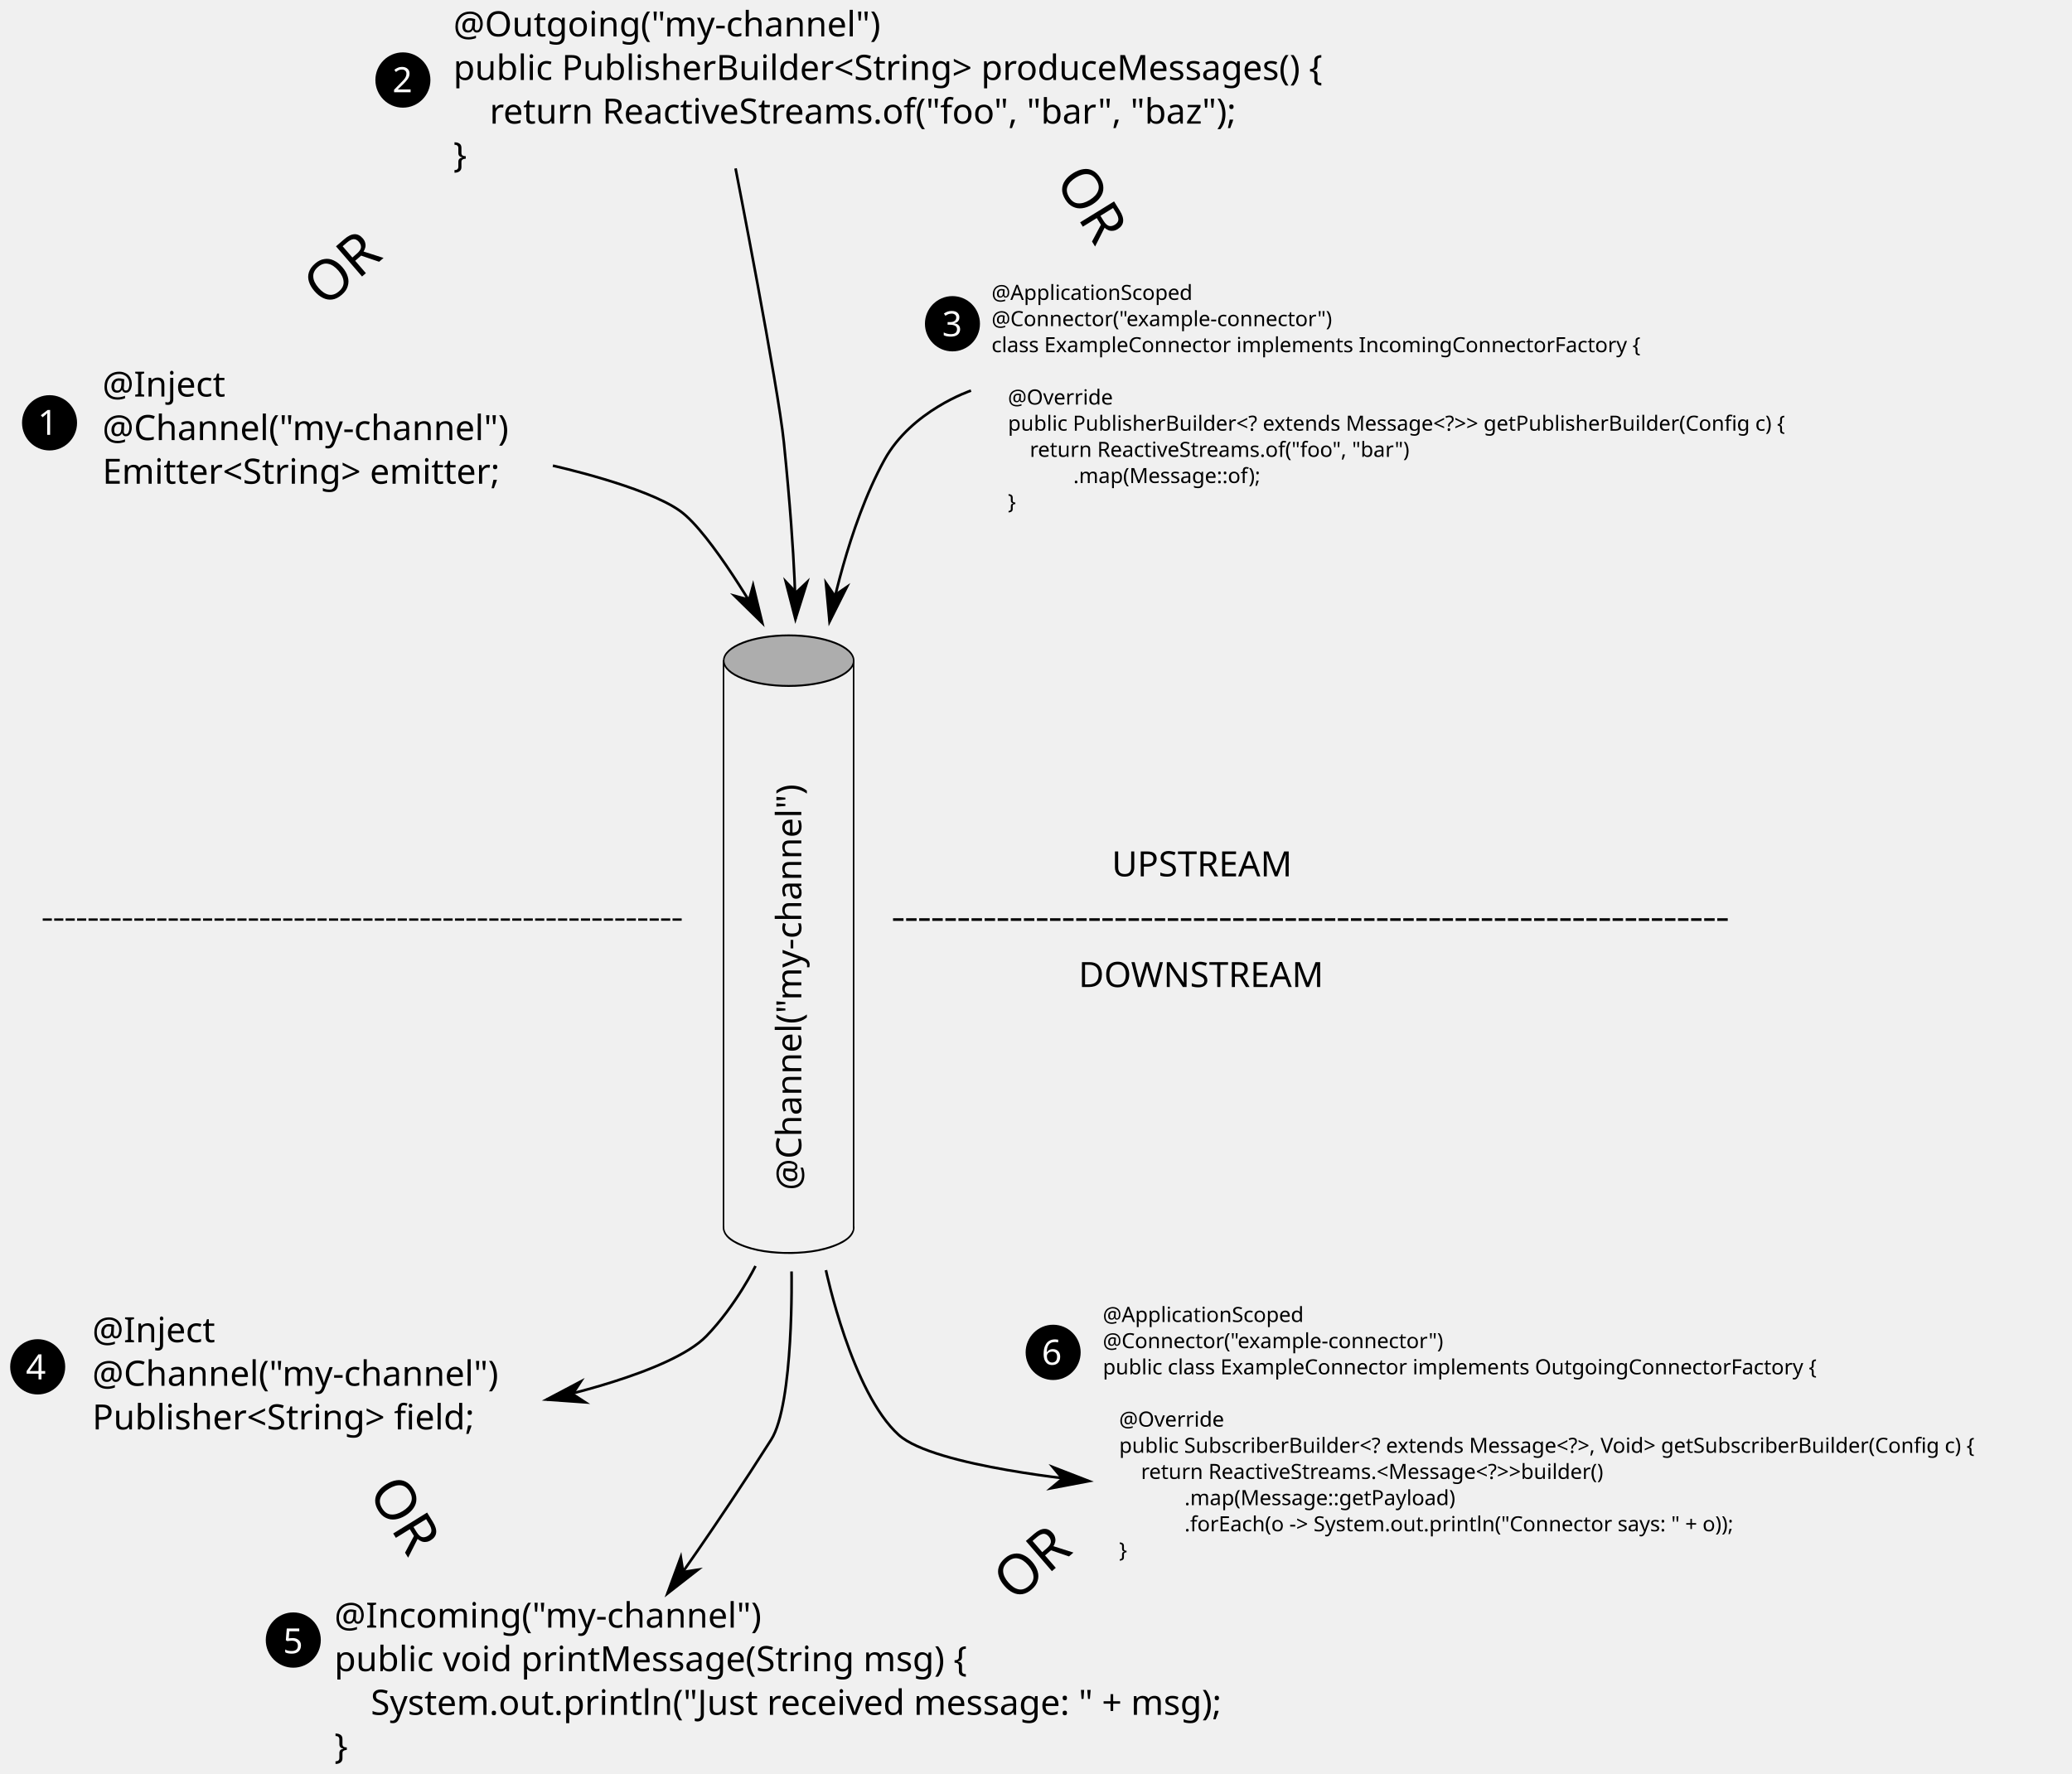
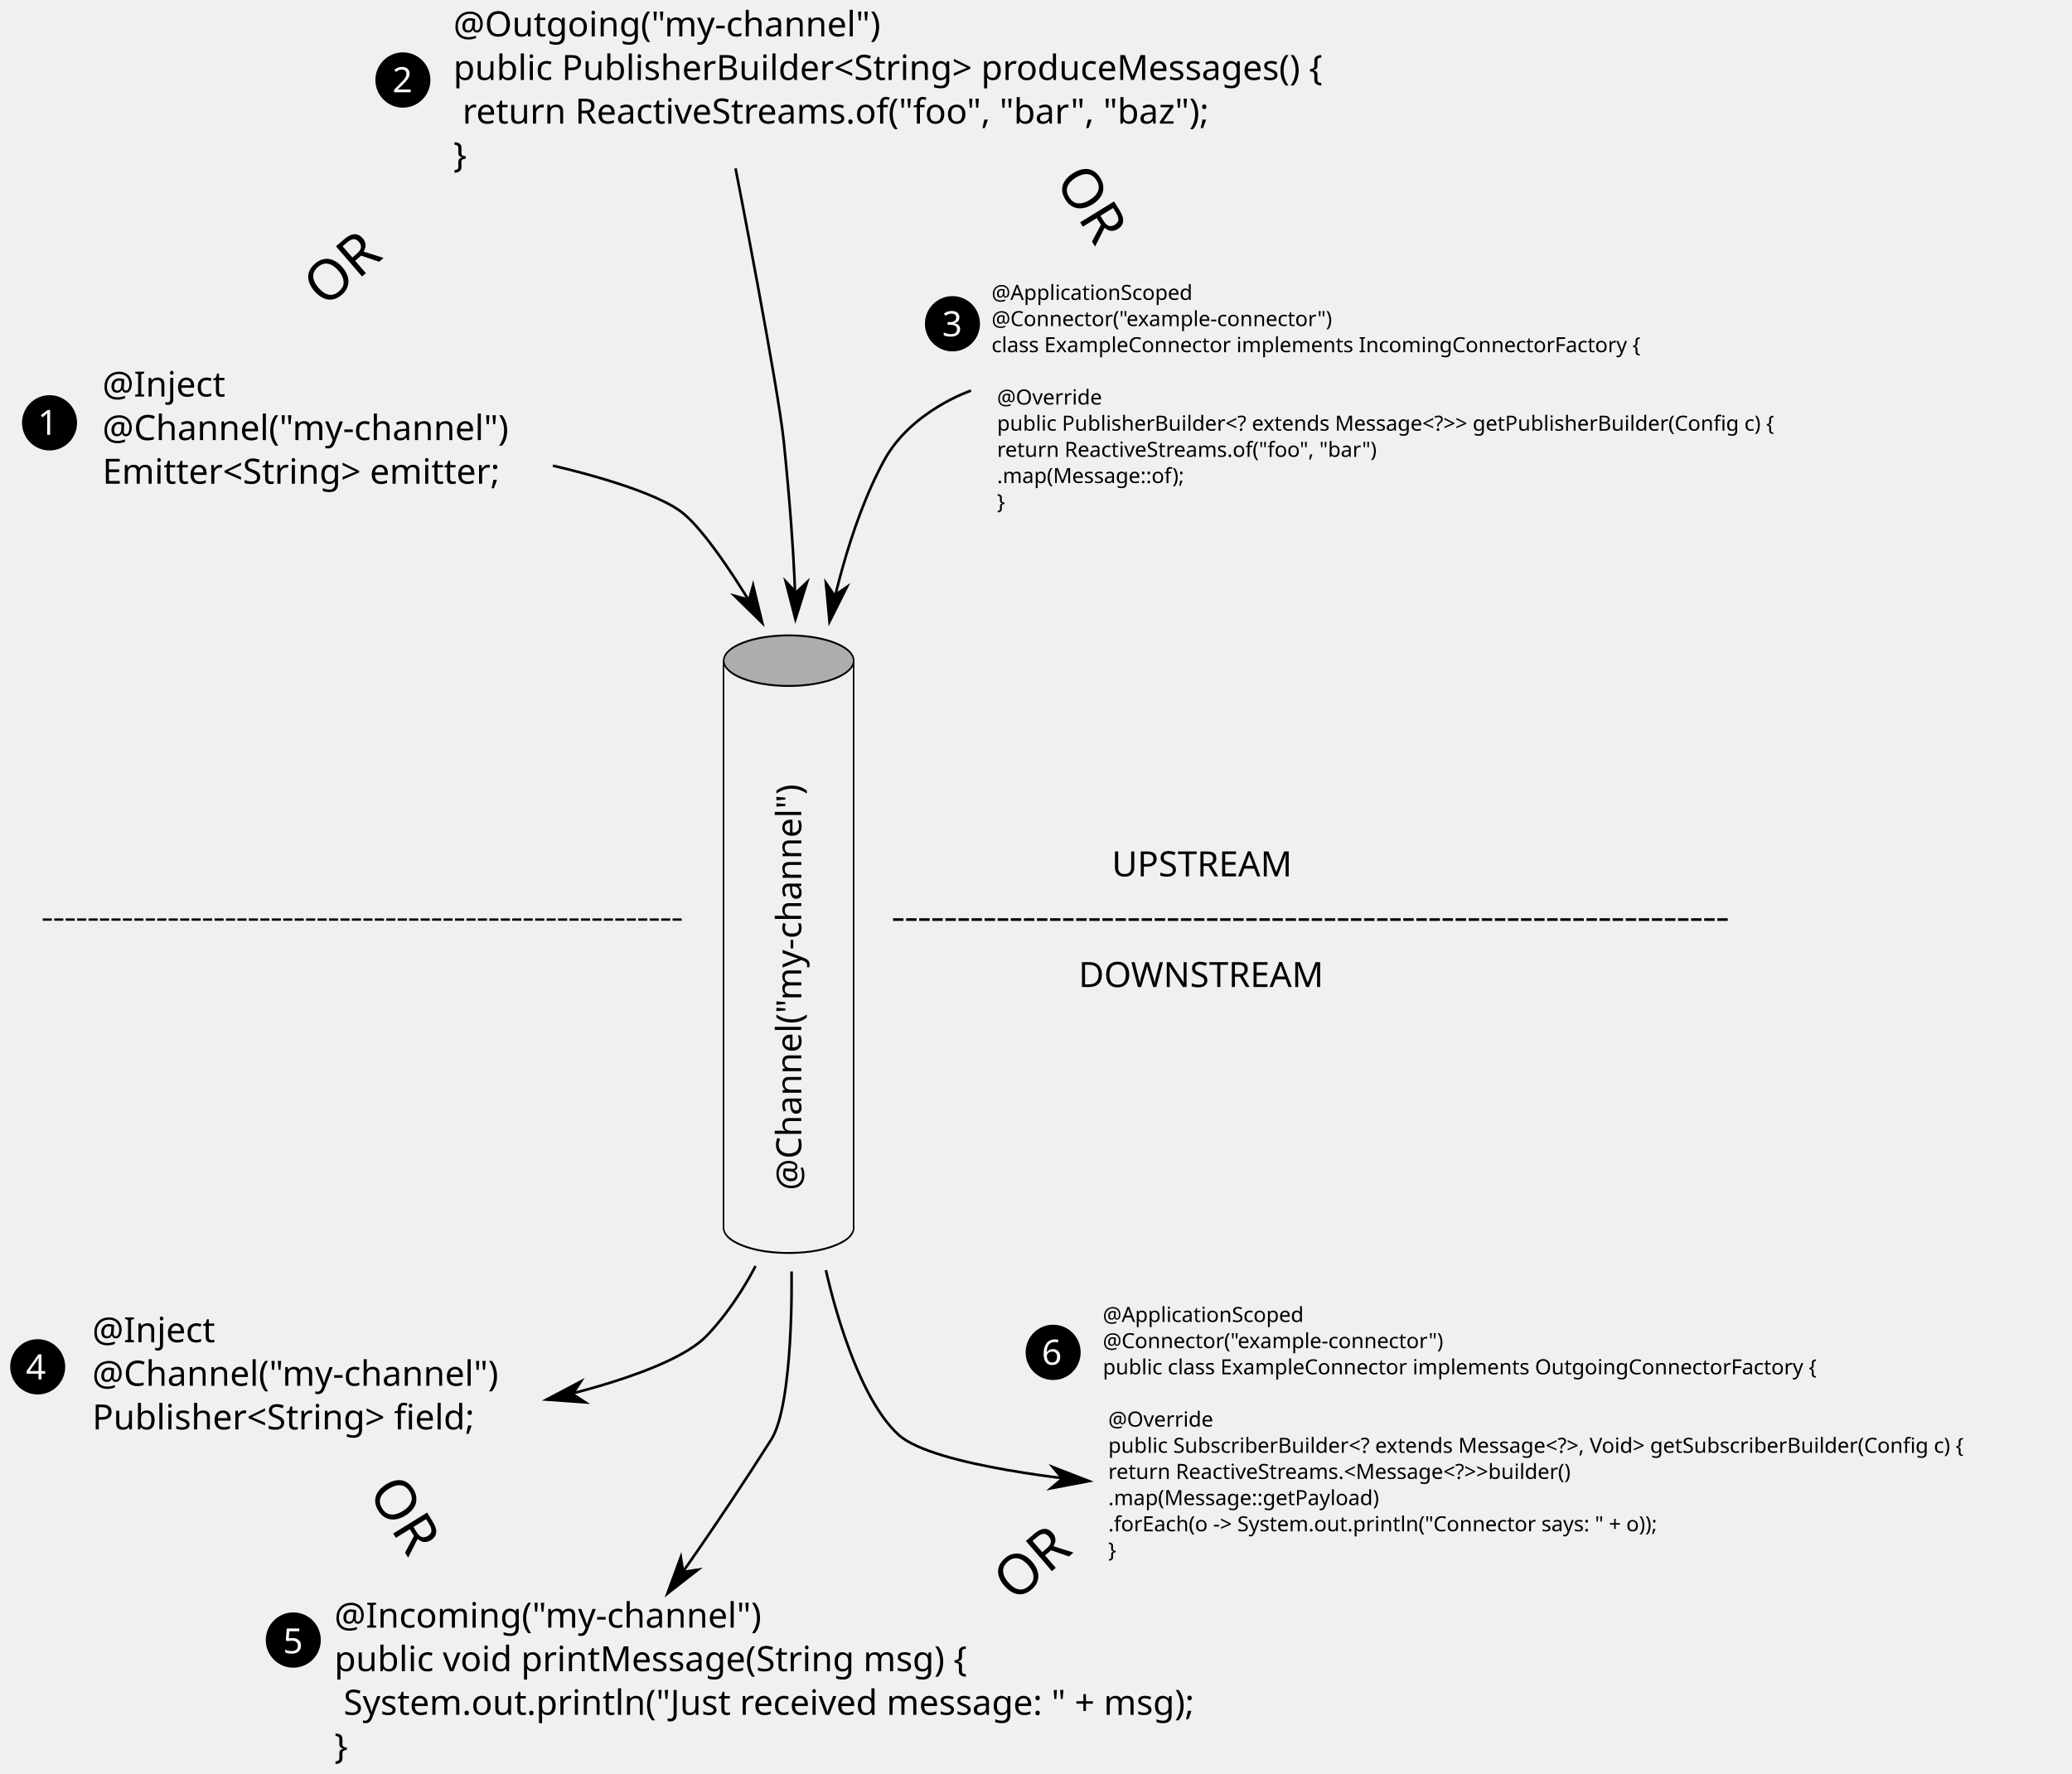
- <svg xmlns="http://www.w3.org/2000/svg" width="209.529mm" height="179.437mm" viewBox="0 0 209.529 179.437" version="1.1" id="svg5">
+ <svg xmlns="http://www.w3.org/2000/svg" id="svg5" width="791.92" height="678.188" version="1.1" viewBox="0 0 209.529 179.437">
  <defs id="defs2">
-     <marker style="overflow:visible" id="Arrow1Lend" refX="0" refY="0" orient="auto">
-       <path transform="matrix(-0.8,0,0,-0.8,-10,0)" style="fill:context-stroke;fill-rule:evenodd;stroke:context-stroke;stroke-width:1pt" d="M 0,0 5,-5 -12.5,0 5,5 Z" id="path87132" />
+     <marker style="overflow:visible" id="Arrow1Lend" orient="auto" refX="0" refY="0">
+       <path transform="matrix(-0.8,0,0,-0.8,-10,0)" style="fill:context-stroke;fill-rule:evenodd;stroke:context-stroke;stroke-width:1pt" id="path87132" d="M 0,0 5,-5 -12.5,0 5,5 Z" />
    </marker>
-     <clipPath clipPathUnits="userSpaceOnUse" id="clipPath3404">
-       <rect style="display:none;fill:#000000;fill-opacity:0.002;stroke:#000000;stroke-width:0.289;stroke-opacity:0;-inkscape-stroke:none;paint-order:markers fill stroke;stop-color:#000000" id="rect3406" width="22.49" height="12.965" x="72.559" y="177.203" ry="1.576" transform="scale(-1,1)" />
-       <path style="fill:#000000;fill-opacity:0.002;stroke:#000000;stroke-width:0.289;stroke-opacity:0;-inkscape-stroke:none;paint-order:markers fill stroke;stop-color:#000000" class="powerclip" id="lpe_path-effect3408" d="m -100.364,181.969 h 32.987 v 17.336 h -32.987 z m 174.499,-4.765 c -0.873,0 -1.576,0.703 -1.576,1.576 v 9.813 c 0,0.873 0.703,1.576 1.576,1.576 h 19.338 c 0.873,0 1.576,-0.703 1.576,-1.576 v -9.813 c 0,-0.873 -0.703,-1.576 -1.576,-1.576 z" />
+     <clipPath id="clipPath3404" clipPathUnits="userSpaceOnUse">
+       <rect style="display:none;fill:#000;fill-opacity:.002;stroke:#000;stroke-width:.289;stroke-opacity:0;-inkscape-stroke:none;paint-order:markers fill stroke;stop-color:#000" id="rect3406" width="22.49" height="12.965" x="72.559" y="177.203" ry="1.576" transform="scale(-1,1)" />
+       <path style="fill:#000;fill-opacity:.002;stroke:#000;stroke-width:.289;stroke-opacity:0;-inkscape-stroke:none;paint-order:markers fill stroke;stop-color:#000" id="lpe_path-effect3408" d="m -100.364,181.969 h 32.987 v 17.336 h -32.987 z m 174.499,-4.765 c -0.873,0 -1.576,0.703 -1.576,1.576 v 9.813 c 0,0.873 0.703,1.576 1.576,1.576 h 19.338 c 0.873,0 1.576,-0.703 1.576,-1.576 v -9.813 c 0,-0.873 -0.703,-1.576 -1.576,-1.576 z" class="powerclip" />
    </clipPath>
-     <clipPath clipPathUnits="userSpaceOnUse" id="clipPath3520">
-       <rect style="fill:#000000;fill-opacity:0.002;stroke:#000000;stroke-width:0.265;stroke-opacity:0;-inkscape-stroke:none;paint-order:markers fill stroke;stop-color:#000000" id="rect3522" width="26.797" height="7.144" x="70.954" y="190.457" ry="1.608" transform="scale(-1,1)" />
+     <clipPath id="clipPath3520" clipPathUnits="userSpaceOnUse">
+       <rect style="fill:#000;fill-opacity:.002;stroke:#000;stroke-width:.265;stroke-opacity:0;-inkscape-stroke:none;paint-order:markers fill stroke;stop-color:#000" id="rect3522" width="26.797" height="7.144" x="70.954" y="190.457" ry="1.608" transform="scale(-1,1)" />
    </clipPath>
-     <marker style="overflow:visible" id="Arrow1Lend-0" refX="0" refY="0" orient="auto">
-       <path transform="matrix(-0.8,0,0,-0.8,-10,0)" style="fill:context-stroke;fill-rule:evenodd;stroke:context-stroke;stroke-width:1pt" d="M 0,0 5,-5 -12.5,0 5,5 Z" id="path87132-6" />
+     <marker style="overflow:visible" id="Arrow1Lend-0" orient="auto" refX="0" refY="0">
+       <path transform="matrix(-0.8,0,0,-0.8,-10,0)" style="fill:context-stroke;fill-rule:evenodd;stroke:context-stroke;stroke-width:1pt" id="path87132-6" d="M 0,0 5,-5 -12.5,0 5,5 Z" />
    </marker>
-     <marker style="overflow:visible" id="Arrow1Lend-0-9" refX="0" refY="0" orient="auto">
-       <path transform="matrix(-0.8,0,0,-0.8,-10,0)" style="fill:context-stroke;fill-rule:evenodd;stroke:context-stroke;stroke-width:1pt" d="M 0,0 5,-5 -12.5,0 5,5 Z" id="path87132-6-9" />
+     <marker style="overflow:visible" id="Arrow1Lend-0-9" orient="auto" refX="0" refY="0">
+       <path transform="matrix(-0.8,0,0,-0.8,-10,0)" style="fill:context-stroke;fill-rule:evenodd;stroke:context-stroke;stroke-width:1pt" id="path87132-6-9" d="M 0,0 5,-5 -12.5,0 5,5 Z" />
    </marker>
-     <marker style="overflow:visible" id="Arrow1Lend-1" refX="0" refY="0" orient="auto">
-       <path transform="matrix(-0.8,0,0,-0.8,-10,0)" style="fill:context-stroke;fill-rule:evenodd;stroke:context-stroke;stroke-width:1pt" d="M 0,0 5,-5 -12.5,0 5,5 Z" id="path87132-9" />
+     <marker style="overflow:visible" id="Arrow1Lend-1" orient="auto" refX="0" refY="0">
+       <path transform="matrix(-0.8,0,0,-0.8,-10,0)" style="fill:context-stroke;fill-rule:evenodd;stroke:context-stroke;stroke-width:1pt" id="path87132-9" d="M 0,0 5,-5 -12.5,0 5,5 Z" />
    </marker>
-     <marker style="overflow:visible" id="Arrow1Lend-1-9" refX="0" refY="0" orient="auto">
-       <path transform="matrix(-0.8,0,0,-0.8,-10,0)" style="fill:context-stroke;fill-rule:evenodd;stroke:context-stroke;stroke-width:1pt" d="M 0,0 5,-5 -12.5,0 5,5 Z" id="path87132-9-3" />
+     <marker style="overflow:visible" id="Arrow1Lend-1-9" orient="auto" refX="0" refY="0">
+       <path transform="matrix(-0.8,0,0,-0.8,-10,0)" style="fill:context-stroke;fill-rule:evenodd;stroke:context-stroke;stroke-width:1pt" id="path87132-9-3" d="M 0,0 5,-5 -12.5,0 5,5 Z" />
    </marker>
-     <marker style="overflow:visible" id="Arrow1Lend-1-9-8" refX="0" refY="0" orient="auto">
-       <path transform="matrix(-0.8,0,0,-0.8,-10,0)" style="fill:context-stroke;fill-rule:evenodd;stroke:context-stroke;stroke-width:1pt" d="M 0,0 5,-5 -12.5,0 5,5 Z" id="path87132-9-3-0" />
+     <marker style="overflow:visible" id="Arrow1Lend-1-9-8" orient="auto" refX="0" refY="0">
+       <path transform="matrix(-0.8,0,0,-0.8,-10,0)" style="fill:context-stroke;fill-rule:evenodd;stroke:context-stroke;stroke-width:1pt" id="path87132-9-3-0" d="M 0,0 5,-5 -12.5,0 5,5 Z" />
    </marker>
  </defs>
  <g id="layer1" transform="translate(-3.61869,-55.15426)">
    <g id="g8640" transform="matrix(0.5783063,0,0,0.7229942,34.85779,41.60868)">
-       <g id="path982" transform="matrix(-1.00214,0,0,1,-0.1623194,-0.13881)" clip-path="url(#clipPath3520)">
-         <path style="color:#000000;fill:#000000;fill-opacity:0.002;stroke-width:0.265;-inkscape-stroke:none;paint-order:markers fill stroke" d="m -72.503,190.639 c -0.625,2.235 -3.585,2.5 -5.486,3.028 -5.492,0.801 -11.636,1.065 -16.56,-1.818 -1.358,-0.865 -0.375,-2.603 0.837,-2.979 5.601,-2.309 12.063,-2.242 17.88,-0.733 1.213,0.46 3.126,0.977 3.329,2.502 z" id="path3252" />
-         <path style="color:#000000;fill:#000000;-inkscape-stroke:none;paint-order:markers fill stroke" d="m -83.869,186.969 c -3.092,0.032 -6.254,0.298 -9.159,1.431 -0.949,0.425 -2.161,0.987 -2.335,2.137 -0.03,1.13 1.129,1.776 2.014,2.201 2.795,1.199 5.883,1.483 8.893,1.566 3.227,0.018 6.529,-0.222 9.577,-1.357 0.984,-0.425 2.217,-0.955 2.491,-2.106 0.132,-1.109 -0.99,-1.806 -1.849,-2.229 -2.693,-1.21 -5.691,-1.513 -8.611,-1.63 -0.341,-0.009 -0.681,-0.014 -1.022,-0.014 z m 0,0.264 c 3.058,0.033 6.185,0.291 9.057,1.412 0.848,0.389 1.902,0.843 2.164,1.832 0.079,0.995 -0.944,1.559 -1.703,1.949 -2.66,1.193 -5.62,1.488 -8.503,1.604 -3.277,0.057 -6.628,-0.163 -9.739,-1.266 -0.926,-0.387 -2.034,-0.812 -2.456,-1.803 -0.261,-0.931 0.678,-1.584 1.382,-1.966 2.41,-1.199 5.14,-1.523 7.793,-1.707 0.668,-0.037 1.336,-0.055 2.005,-0.055 z" id="path3254" />
+       <g id="path982" clip-path="url(#clipPath3520)" transform="matrix(-1.00214,0,0,1,-0.1623194,-0.13881)">
+         <path style="color:#000;fill:#000;fill-opacity:.002;stroke-width:.265;-inkscape-stroke:none;paint-order:markers fill stroke" id="path3252" d="m -72.503,190.639 c -0.625,2.235 -3.585,2.5 -5.486,3.028 -5.492,0.801 -11.636,1.065 -16.56,-1.818 -1.358,-0.865 -0.375,-2.603 0.837,-2.979 5.601,-2.309 12.063,-2.242 17.88,-0.733 1.213,0.46 3.126,0.977 3.329,2.502 z" />
+         <path style="color:#000;fill:#000;-inkscape-stroke:none;paint-order:markers fill stroke" id="path3254" d="m -83.869,186.969 c -3.092,0.032 -6.254,0.298 -9.159,1.431 -0.949,0.425 -2.161,0.987 -2.335,2.137 -0.03,1.13 1.129,1.776 2.014,2.201 2.795,1.199 5.883,1.483 8.893,1.566 3.227,0.018 6.529,-0.222 9.577,-1.357 0.984,-0.425 2.217,-0.955 2.491,-2.106 0.132,-1.109 -0.99,-1.806 -1.849,-2.229 -2.693,-1.21 -5.691,-1.513 -8.611,-1.63 -0.341,-0.009 -0.681,-0.014 -1.022,-0.014 z m 0,0.264 c 3.058,0.033 6.185,0.291 9.057,1.412 0.848,0.389 1.902,0.843 2.164,1.832 0.079,0.995 -0.944,1.559 -1.703,1.949 -2.66,1.193 -5.62,1.488 -8.503,1.604 -3.277,0.057 -6.628,-0.163 -9.739,-1.266 -0.926,-0.387 -2.034,-0.812 -2.456,-1.803 -0.261,-0.931 0.678,-1.584 1.382,-1.966 2.41,-1.199 5.14,-1.523 7.793,-1.707 0.668,-0.037 1.336,-0.055 2.005,-0.055 z" />
      </g>
-       <ellipse style="fill:#000000;fill-opacity:0.28;stroke:#000000;stroke-width:0.265;-inkscape-stroke:none;paint-order:markers fill stroke;stop-color:#000000" id="path982-7" cx="83.899" cy="111.165" rx="11.366" ry="3.538" />
-       <path style="fill:#000000;fill-opacity:0.28;stroke:#000000;stroke-width:0.265px;stroke-linecap:butt;stroke-linejoin:miter;stroke-opacity:1" d="M 95.25,190.5 V 111.125" id="path1145" />
-       <path style="fill:#000000;fill-opacity:0.28;stroke:#000000;stroke-width:0.265px;stroke-linecap:butt;stroke-linejoin:miter;stroke-opacity:1" d="M 72.496,190.5 V 111.125" id="path1145-8" />
+       <ellipse style="fill:#000;fill-opacity:.28;stroke:#000;stroke-width:.265;-inkscape-stroke:none;paint-order:markers fill stroke;stop-color:#000" id="path982-7" cx="83.899" cy="111.165" rx="11.366" ry="3.538" />
+       <path style="fill:#000;fill-opacity:.28;stroke:#000;stroke-width:.265px;stroke-linecap:butt;stroke-linejoin:miter;stroke-opacity:1" id="path1145" d="M 95.25,190.5 V 111.125" />
+       <path style="fill:#000;fill-opacity:.28;stroke:#000;stroke-width:.265px;stroke-linecap:butt;stroke-linejoin:miter;stroke-opacity:1" id="path1145-8" d="M 72.496,190.5 V 111.125" />
    </g>
-     <text xml:space="preserve" style="font-size:3.528px;line-height:1.25;font-family:sans-serif;stroke-width:0.265" x="-175.542" y="84.652" id="text6980" transform="rotate(-90)">
-       <tspan id="tspan6978" style="stroke-width:0.265" x="-175.542" y="84.652">@Channel("my-channel")</tspan>
+     <text xml:space="preserve" style="font-size:3.528px;line-height:1.25;font-family:sans-serif;stroke-width:.265" id="text6980" x="-175.542" y="84.652" transform="rotate(-90)">
+       <tspan id="tspan6978" style="stroke-width:.265" x="-175.542" y="84.652">@Channel("my-channel")</tspan>
    </text>
-     <text xml:space="preserve" style="font-size:3.528px;line-height:1.25;font-family:sans-serif;stroke-width:0.265" x="13.981" y="95.263" id="text11570">
-       <tspan id="tspan11568" style="stroke-width:0.265" x="13.981" y="95.263">@Inject</tspan>
-       <tspan style="stroke-width:0.265" x="13.981" y="99.673" id="tspan11572">@Channel("my-channel")</tspan>
-       <tspan style="stroke-width:0.265" x="13.981" y="104.083" id="tspan11574">Emitter&lt;String&gt; emitter;</tspan>
+     <text xml:space="preserve" style="font-size:3.528px;line-height:1.25;font-family:sans-serif;stroke-width:.265" id="text11570" x="13.981" y="95.263">
+       <tspan id="tspan11568" style="stroke-width:.265" x="13.981" y="95.263">@Inject</tspan>
+       <tspan style="stroke-width:.265" id="tspan11572" x="13.981" y="99.673">@Channel("my-channel")</tspan>
+       <tspan style="stroke-width:.265" id="tspan11574" x="13.981" y="104.083">Emitter&lt;String&gt; emitter;</tspan>
    </text>
-     <text xml:space="preserve" style="font-size:3.528px;line-height:1.25;font-family:sans-serif;stroke-width:0.265" x="49.469" y="58.835" id="text21040">
-       <tspan style="stroke-width:0.265" x="49.469" y="58.835" id="tspan21046">@Outgoing("my-channel")</tspan>
-       <tspan style="stroke-width:0.265" x="49.469" y="63.244" id="tspan26859">public PublisherBuilder&lt;String&gt; produceMessages() {</tspan>
-       <tspan style="stroke-width:0.265" x="49.469" y="67.654" id="tspan26861">    return ReactiveStreams.of("foo", "bar", "baz");</tspan>
-       <tspan style="stroke-width:0.265" x="49.469" y="72.064" id="tspan26863">}</tspan>
+     <text xml:space="preserve" style="font-size:3.528px;line-height:1.25;font-family:sans-serif;stroke-width:.265" id="text21040" x="49.469" y="58.835">
+       <tspan style="stroke-width:.265" id="tspan21046" x="49.469" y="58.835">@Outgoing("my-channel")</tspan>
+       <tspan style="stroke-width:.265" id="tspan26859" x="49.469" y="63.244">public PublisherBuilder&lt;String&gt; produceMessages() {</tspan>
+       <tspan style="stroke-width:.265" id="tspan26861" x="49.469" y="67.654"> return ReactiveStreams.of("foo", "bar", "baz");</tspan>
+       <tspan style="stroke-width:.265" id="tspan26863" x="49.469" y="72.064">}</tspan>
    </text>
-     <text xml:space="preserve" style="font-size:2.117px;line-height:1.25;font-family:sans-serif;stroke-width:0.265" x="103.891" y="85.491" id="text41069">
-       <tspan id="tspan41067" style="font-size:2.117px;stroke-width:0.265" x="103.891" y="85.491">@ApplicationScoped</tspan>
-       <tspan style="font-size:2.117px;stroke-width:0.265" x="103.891" y="88.137" id="tspan41071">@Connector("example-connector")</tspan>
-       <tspan style="font-size:2.117px;stroke-width:0.265" x="103.891" y="90.783" id="tspan41073">class ExampleConnector implements IncomingConnectorFactory {</tspan>
-       <tspan style="font-size:2.117px;stroke-width:0.265" x="103.891" y="93.429" id="tspan41075" />
-       <tspan style="font-size:2.117px;stroke-width:0.265" x="103.891" y="96.075" id="tspan41077">   @Override</tspan>
-       <tspan style="font-size:2.117px;stroke-width:0.265" x="103.891" y="98.72" id="tspan41079">   public PublisherBuilder&lt;? extends Message&lt;?&gt;&gt; getPublisherBuilder(Config c) {</tspan>
-       <tspan style="font-size:2.117px;stroke-width:0.265" x="103.891" y="101.366" id="tspan41081">       return ReactiveStreams.of("foo", "bar")</tspan>
-       <tspan style="font-size:2.117px;stroke-width:0.265" x="103.891" y="104.012" id="tspan41083">               .map(Message::of);</tspan>
-       <tspan style="font-size:2.117px;stroke-width:0.265" x="103.891" y="106.658" id="tspan41085">   }</tspan>
+     <text xml:space="preserve" style="font-size:2.117px;line-height:1.25;font-family:sans-serif;stroke-width:.265" id="text41069" x="103.891" y="85.491">
+       <tspan id="tspan41067" style="font-size:2.117px;stroke-width:.265" x="103.891" y="85.491">@ApplicationScoped</tspan>
+       <tspan style="font-size:2.117px;stroke-width:.265" id="tspan41071" x="103.891" y="88.137">@Connector("example-connector")</tspan>
+       <tspan style="font-size:2.117px;stroke-width:.265" id="tspan41073" x="103.891" y="90.783">class ExampleConnector implements IncomingConnectorFactory {</tspan>
+       <tspan style="font-size:2.117px;stroke-width:.265" id="tspan41077" x="103.891" y="96.075"> @Override</tspan>
+       <tspan style="font-size:2.117px;stroke-width:.265" id="tspan41079" x="103.891" y="98.72"> public PublisherBuilder&lt;? extends Message&lt;?&gt;&gt; getPublisherBuilder(Config c) {</tspan>
+       <tspan style="font-size:2.117px;stroke-width:.265" id="tspan41081" x="103.891" y="101.366"> return ReactiveStreams.of("foo", "bar")</tspan>
+       <tspan style="font-size:2.117px;stroke-width:.265" id="tspan41083" x="103.891" y="104.012"> .map(Message::of);</tspan>
+       <tspan style="font-size:2.117px;stroke-width:.265" id="tspan41085" x="103.891" y="106.658"> }</tspan>
    </text>
-     <text xml:space="preserve" style="font-size:5.644px;line-height:1.25;font-family:sans-serif;stroke-width:0.265" x="-28.807" y="89.211" id="text81913" transform="rotate(-40.79676)">
-       <tspan id="tspan81911" style="font-size:5.644px;stroke-width:0.265" x="-28.807" y="89.211">OR</tspan>
+     <text xml:space="preserve" style="font-size:5.644px;line-height:1.25;font-family:sans-serif;stroke-width:.265" id="text81913" x="-28.807" y="89.211" transform="rotate(-40.79676)">
+       <tspan id="tspan81911" style="font-size:5.644px;stroke-width:.265" x="-28.807" y="89.211">OR</tspan>
    </text>
-     <text xml:space="preserve" style="font-size:5.644px;line-height:1.25;font-family:sans-serif;stroke-width:0.265" x="120.415" y="-55.194" id="text81913-2" transform="rotate(58.2921)">
-       <tspan id="tspan81911-8" style="font-size:5.644px;stroke-width:0.265" x="120.415" y="-55.194">OR</tspan>
+     <text xml:space="preserve" style="font-size:5.644px;line-height:1.25;font-family:sans-serif;stroke-width:.265" id="text81913-2" x="120.415" y="-55.194" transform="rotate(58.2921)">
+       <tspan id="tspan81911-8" style="font-size:5.644px;stroke-width:.265" x="120.415" y="-55.194">OR</tspan>
    </text>
-     <path style="fill:none;stroke:#000000;stroke-width:0.265px;stroke-linecap:butt;stroke-linejoin:miter;stroke-opacity:1;marker-end:url(#Arrow1Lend)" d="m 59.529,102.258 c 0,0 9.35,2.068 12.859,4.577 3.151,2.253 8.3,11.305 8.3,11.305" id="path87127" />
-     <path style="fill:none;stroke:#000000;stroke-width:0.265px;stroke-linecap:butt;stroke-linejoin:miter;stroke-opacity:1;marker-end:url(#Arrow1Lend-0)" d="m 78,72.187 c 0,0 4.316,22.063 4.888,27.719 1.297,12.821 1.168,17.843 1.168,17.843" id="path87127-2" />
-     <path style="fill:none;stroke:#000000;stroke-width:0.265px;stroke-linecap:butt;stroke-linejoin:miter;stroke-opacity:1;marker-end:url(#Arrow1Lend-0-9)" d="m 101.81,94.664 c 0,0 -5.997,2.013 -8.745,6.991 -3.771,6.83 -5.555,16.347 -5.555,16.347" id="path87127-2-0" />
-     <text xml:space="preserve" style="font-size:3.528px;line-height:1.25;font-family:sans-serif;stroke-width:0.265" x="37.438" y="219.787" id="text104038">
-       <tspan id="tspan104036" style="stroke-width:0.265" x="37.438" y="219.787">@Incoming("my-channel")</tspan>
-       <tspan style="stroke-width:0.265" x="37.438" y="224.197" id="tspan104040">public void printMessage(String msg) {</tspan>
-       <tspan style="stroke-width:0.265" x="37.438" y="228.606" id="tspan104042">    System.out.println("Just received message: " + msg);</tspan>
-       <tspan style="stroke-width:0.265" x="37.438" y="233.016" id="tspan104044">}</tspan>
+     <path style="fill:none;stroke:#000;stroke-width:.265px;stroke-linecap:butt;stroke-linejoin:miter;stroke-opacity:1;marker-end:url(#Arrow1Lend)" id="path87127" d="m 59.529,102.258 c 0,0 9.35,2.068 12.859,4.577 3.151,2.253 8.3,11.305 8.3,11.305" />
+     <path style="fill:none;stroke:#000;stroke-width:.265px;stroke-linecap:butt;stroke-linejoin:miter;stroke-opacity:1;marker-end:url(#Arrow1Lend-0)" id="path87127-2" d="m 78,72.187 c 0,0 4.316,22.063 4.888,27.719 1.297,12.821 1.168,17.843 1.168,17.843" />
+     <path style="fill:none;stroke:#000;stroke-width:.265px;stroke-linecap:butt;stroke-linejoin:miter;stroke-opacity:1;marker-end:url(#Arrow1Lend-0-9)" id="path87127-2-0" d="m 101.81,94.664 c 0,0 -5.997,2.013 -8.745,6.991 -3.771,6.83 -5.555,16.347 -5.555,16.347" />
+     <text xml:space="preserve" style="font-size:3.528px;line-height:1.25;font-family:sans-serif;stroke-width:.265" id="text104038" x="37.438" y="219.787">
+       <tspan id="tspan104036" style="stroke-width:.265" x="37.438" y="219.787">@Incoming("my-channel")</tspan>
+       <tspan style="stroke-width:.265" id="tspan104040" x="37.438" y="224.197">public void printMessage(String msg) {</tspan>
+       <tspan style="stroke-width:.265" id="tspan104042" x="37.438" y="228.606"> System.out.println("Just received message: " + msg);</tspan>
+       <tspan style="stroke-width:.265" id="tspan104044" x="37.438" y="233.016">}</tspan>
    </text>
-     <text xml:space="preserve" style="font-size:3.528px;line-height:1.25;font-family:sans-serif;stroke-width:0.265" x="12.954" y="190.921" id="text119108">
-       <tspan id="tspan119106" style="stroke-width:0.265" x="12.954" y="190.921">@Inject</tspan>
-       <tspan style="stroke-width:0.265" x="12.954" y="195.33" id="tspan119110">@Channel("my-channel")</tspan>
-       <tspan style="stroke-width:0.265" x="12.954" y="199.74" id="tspan119112">Publisher&lt;String&gt; field;</tspan>
+     <text xml:space="preserve" style="font-size:3.528px;line-height:1.25;font-family:sans-serif;stroke-width:.265" id="text119108" x="12.954" y="190.921">
+       <tspan id="tspan119106" style="stroke-width:.265" x="12.954" y="190.921">@Inject</tspan>
+       <tspan style="stroke-width:.265" id="tspan119110" x="12.954" y="195.33">@Channel("my-channel")</tspan>
+       <tspan style="stroke-width:.265" id="tspan119112" x="12.954" y="199.74">Publisher&lt;String&gt; field;</tspan>
    </text>
-     <text xml:space="preserve" style="font-size:2.117px;line-height:1.25;font-family:sans-serif;stroke-width:0.265" x="115.136" y="188.878" id="text41069-1">
-       <tspan style="font-size:2.117px;stroke-width:0.265" x="115.136" y="188.878" id="tspan41085-9">@ApplicationScoped</tspan>
-       <tspan style="font-size:2.117px;stroke-width:0.265" x="115.136" y="191.524" id="tspan139680">@Connector("example-connector")</tspan>
-       <tspan style="font-size:2.117px;stroke-width:0.265" x="115.136" y="194.17" id="tspan139682">public class ExampleConnector implements OutgoingConnectorFactory {</tspan>
-       <tspan style="font-size:2.117px;stroke-width:0.265" x="115.136" y="196.815" id="tspan139696" />
-       <tspan style="font-size:2.117px;stroke-width:0.265" x="115.136" y="199.461" id="tspan139698">   @Override</tspan>
-       <tspan style="font-size:2.117px;stroke-width:0.265" x="115.136" y="202.107" id="tspan139700">   public SubscriberBuilder&lt;? extends Message&lt;?&gt;, Void&gt; getSubscriberBuilder(Config c) {</tspan>
-       <tspan style="font-size:2.117px;stroke-width:0.265" x="115.136" y="204.753" id="tspan139702">       return ReactiveStreams.&lt;Message&lt;?&gt;&gt;builder()</tspan>
-       <tspan style="font-size:2.117px;stroke-width:0.265" x="115.136" y="207.399" id="tspan139704">               .map(Message::getPayload)</tspan>
-       <tspan style="font-size:2.117px;stroke-width:0.265" x="115.136" y="210.045" id="tspan139706">               .forEach(o -&gt; System.out.println("Connector says: " + o));</tspan>
-       <tspan style="font-size:2.117px;stroke-width:0.265" x="115.136" y="212.69" id="tspan139708">   }</tspan>
+     <text xml:space="preserve" style="font-size:2.117px;line-height:1.25;font-family:sans-serif;stroke-width:.265" id="text41069-1" x="115.136" y="188.878">
+       <tspan style="font-size:2.117px;stroke-width:.265" id="tspan41085-9" x="115.136" y="188.878">@ApplicationScoped</tspan>
+       <tspan style="font-size:2.117px;stroke-width:.265" id="tspan139680" x="115.136" y="191.524">@Connector("example-connector")</tspan>
+       <tspan style="font-size:2.117px;stroke-width:.265" id="tspan139682" x="115.136" y="194.17">public class ExampleConnector implements OutgoingConnectorFactory {</tspan>
+       <tspan style="font-size:2.117px;stroke-width:.265" id="tspan139698" x="115.136" y="199.461"> @Override</tspan>
+       <tspan style="font-size:2.117px;stroke-width:.265" id="tspan139700" x="115.136" y="202.107"> public SubscriberBuilder&lt;? extends Message&lt;?&gt;, Void&gt; getSubscriberBuilder(Config c) {</tspan>
+       <tspan style="font-size:2.117px;stroke-width:.265" id="tspan139702" x="115.136" y="204.753"> return ReactiveStreams.&lt;Message&lt;?&gt;&gt;builder()</tspan>
+       <tspan style="font-size:2.117px;stroke-width:.265" id="tspan139704" x="115.136" y="207.399"> .map(Message::getPayload)</tspan>
+       <tspan style="font-size:2.117px;stroke-width:.265" id="tspan139706" x="115.136" y="210.045"> .forEach(o -&gt; System.out.println("Connector says: " + o));</tspan>
+       <tspan style="font-size:2.117px;stroke-width:.265" id="tspan139708" x="115.136" y="212.69"> }</tspan>
    </text>
-     <path style="fill:none;stroke:#000000;stroke-width:0.265px;stroke-linecap:butt;stroke-linejoin:miter;stroke-opacity:1;marker-end:url(#Arrow1Lend-1)" d="m 80.02,183.213 c 0,0 -1.969,3.986 -4.969,7.086 -3.666,3.788 -16.134,6.416 -16.134,6.416" id="path87127-6" />
-     <path style="fill:none;stroke:#000000;stroke-width:0.265px;stroke-linecap:butt;stroke-linejoin:miter;stroke-opacity:1;marker-end:url(#Arrow1Lend-1-9)" d="m 83.663,183.762 c 0,0 0.253,13.374 -2.06,17.016 -5.806,9.141 -10.473,15.537 -10.473,15.537" id="path87127-6-3" />
-     <path style="fill:none;stroke:#000000;stroke-width:0.265px;stroke-linecap:butt;stroke-linejoin:miter;stroke-opacity:1;marker-end:url(#Arrow1Lend-1-9-8)" d="m 87.14,183.632 c 0,0 2.607,12.398 7.379,16.68 3.589,3.22 19.191,4.653 19.191,4.653" id="path87127-6-3-5" />
-     <text xml:space="preserve" style="font-size:5.644px;line-height:1.25;font-family:sans-serif;stroke-width:0.265" x="-61.557" y="233.929" id="text81913-6" transform="rotate(-40.79676)">
-       <tspan id="tspan81911-6" style="font-size:5.644px;stroke-width:0.265" x="-61.557" y="233.929">OR</tspan>
+     <path style="fill:none;stroke:#000;stroke-width:.265px;stroke-linecap:butt;stroke-linejoin:miter;stroke-opacity:1;marker-end:url(#Arrow1Lend-1)" id="path87127-6" d="m 80.02,183.213 c 0,0 -1.969,3.986 -4.969,7.086 -3.666,3.788 -16.134,6.416 -16.134,6.416" />
+     <path style="fill:none;stroke:#000;stroke-width:.265px;stroke-linecap:butt;stroke-linejoin:miter;stroke-opacity:1;marker-end:url(#Arrow1Lend-1-9)" id="path87127-6-3" d="m 83.663,183.762 c 0,0 0.253,13.374 -2.06,17.016 -5.806,9.141 -10.473,15.537 -10.473,15.537" />
+     <path style="fill:none;stroke:#000;stroke-width:.265px;stroke-linecap:butt;stroke-linejoin:miter;stroke-opacity:1;marker-end:url(#Arrow1Lend-1-9-8)" id="path87127-6-3-5" d="m 87.14,183.632 c 0,0 2.607,12.398 7.379,16.68 3.589,3.22 19.191,4.653 19.191,4.653" />
+     <text xml:space="preserve" style="font-size:5.644px;line-height:1.25;font-family:sans-serif;stroke-width:.265" id="text81913-6" x="-61.557" y="233.929" transform="rotate(-40.79676)">
+       <tspan id="tspan81911-6" style="font-size:5.644px;stroke-width:.265" x="-61.557" y="233.929">OR</tspan>
    </text>
-     <text xml:space="preserve" style="font-size:5.644px;line-height:1.25;font-family:sans-serif;stroke-width:0.265" x="196.732" y="73.609" id="text81913-2-4" transform="rotate(58.2921)">
-       <tspan id="tspan81911-8-0" style="font-size:5.644px;stroke-width:0.265" x="196.732" y="73.609">OR</tspan>
+     <text xml:space="preserve" style="font-size:5.644px;line-height:1.25;font-family:sans-serif;stroke-width:.265" id="text81913-2-4" x="196.732" y="73.609" transform="rotate(58.2921)">
+       <tspan id="tspan81911-8-0" style="font-size:5.644px;stroke-width:.265" x="196.732" y="73.609">OR</tspan>
    </text>
-     <path style="fill:none;stroke:#000000;stroke-width:0.265;stroke-linecap:butt;stroke-linejoin:miter;stroke-miterlimit:4;stroke-dasharray:1.058, 0.265;stroke-dashoffset:0;stroke-opacity:1" d="m 93.927,148.167 c 28.222,0 56.445,0 84.667,0" id="path159651" />
-     <path style="fill:none;stroke:#000000;stroke-width:0.232;stroke-linecap:butt;stroke-linejoin:miter;stroke-miterlimit:4;stroke-dasharray:0.926, 0.232;stroke-dashoffset:0;stroke-opacity:1" d="m 7.938,148.167 c 21.608,0 43.215,0 64.823,0" id="path159651-4" />
-     <text xml:space="preserve" style="font-size:3.528px;line-height:1.25;font-family:sans-serif;stroke-width:0.265" x="116.055" y="143.8" id="text163607">
-       <tspan id="tspan163605" style="stroke-width:0.265" x="116.055" y="143.8">UPSTREAM</tspan>
+     <path style="fill:none;stroke:#000;stroke-width:.265;stroke-linecap:butt;stroke-linejoin:miter;stroke-miterlimit:4;stroke-dasharray:1.058,.265;stroke-dashoffset:0;stroke-opacity:1" id="path159651" d="m 93.927,148.167 c 28.222,0 56.445,0 84.667,0" />
+     <path style="fill:none;stroke:#000;stroke-width:.232;stroke-linecap:butt;stroke-linejoin:miter;stroke-miterlimit:4;stroke-dasharray:.926,.232;stroke-dashoffset:0;stroke-opacity:1" id="path159651-4" d="m 7.938,148.167 c 21.608,0 43.215,0 64.823,0" />
+     <text xml:space="preserve" style="font-size:3.528px;line-height:1.25;font-family:sans-serif;stroke-width:.265" id="text163607" x="116.055" y="143.8">
+       <tspan id="tspan163605" style="stroke-width:.265" x="116.055" y="143.8">UPSTREAM</tspan>
    </text>
-     <text xml:space="preserve" style="font-size:3.528px;line-height:1.25;font-family:sans-serif;stroke-width:0.265" x="112.689" y="154.991" id="text163607-6">
-       <tspan id="tspan163605-2" style="stroke-width:0.265" x="112.689" y="154.991">DOWNSTREAM</tspan>
+     <text xml:space="preserve" style="font-size:3.528px;line-height:1.25;font-family:sans-serif;stroke-width:.265" id="text163607-6" x="112.689" y="154.991">
+       <tspan id="tspan163605-2" style="stroke-width:.265" x="112.689" y="154.991">DOWNSTREAM</tspan>
    </text>
-     <ellipse style="fill:#000000;fill-opacity:1;stroke:#000000;stroke-width:0.06;stroke-dasharray:0.242, 0.06;stroke-opacity:0;paint-order:markers fill stroke;stop-color:#000000" id="path1598" cx="8.629" cy="97.922" rx="2.782" ry="2.796" />
-     <text xml:space="preserve" style="font-size:3.528px;line-height:1.25;font-family:sans-serif;fill:#ffffff;fill-opacity:1;stroke-width:0.265" x="7.437" y="99.137" id="text7050">
-       <tspan id="tspan7048" style="fill:#ffffff;fill-opacity:1;stroke-width:0.265" x="7.437" y="99.137">1</tspan>
+     <ellipse style="fill:#000;fill-opacity:1;stroke:#000;stroke-width:.06;stroke-dasharray:.242,.06;stroke-opacity:0;paint-order:markers fill stroke;stop-color:#000" id="path1598" cx="8.629" cy="97.922" rx="2.782" ry="2.796" />
+     <text xml:space="preserve" style="font-size:3.528px;line-height:1.25;font-family:sans-serif;fill:#fff;fill-opacity:1;stroke-width:.265" id="text7050" x="7.437" y="99.137">
+       <tspan id="tspan7048" style="fill:#fff;fill-opacity:1;stroke-width:.265" x="7.437" y="99.137">1</tspan>
    </text>
-     <ellipse style="fill:#000000;fill-opacity:1;stroke:#000000;stroke-width:0.06;stroke-dasharray:0.242, 0.06;stroke-opacity:0;paint-order:markers fill stroke;stop-color:#000000" id="path1598-6" cx="99.934" cy="87.901" rx="2.782" ry="2.796" />
-     <text xml:space="preserve" style="font-size:3.528px;line-height:1.25;font-family:sans-serif;fill:#ffffff;fill-opacity:1;stroke-width:0.265" x="98.9" y="89.174" id="text7050-2">
-       <tspan id="tspan7048-5" style="fill:#ffffff;fill-opacity:1;stroke-width:0.265" x="98.9" y="89.174">3</tspan>
+     <ellipse style="fill:#000;fill-opacity:1;stroke:#000;stroke-width:.06;stroke-dasharray:.242,.06;stroke-opacity:0;paint-order:markers fill stroke;stop-color:#000" id="path1598-6" cx="99.934" cy="87.901" rx="2.782" ry="2.796" />
+     <text xml:space="preserve" style="font-size:3.528px;line-height:1.25;font-family:sans-serif;fill:#fff;fill-opacity:1;stroke-width:.265" id="text7050-2" x="98.9" y="89.174">
+       <tspan id="tspan7048-5" style="fill:#fff;fill-opacity:1;stroke-width:.265" x="98.9" y="89.174">3</tspan>
    </text>
-     <ellipse style="fill:#000000;fill-opacity:1;stroke:#000000;stroke-width:0.06;stroke-dasharray:0.242, 0.06;stroke-opacity:0;paint-order:markers fill stroke;stop-color:#000000" id="path1598-6-8" cx="7.43" cy="193.409" rx="2.782" ry="2.796" />
-     <text xml:space="preserve" style="font-size:3.528px;line-height:1.25;font-family:sans-serif;fill:#ffffff;fill-opacity:1;stroke-width:0.265" x="6.234" y="194.683" id="text7050-2-6">
-       <tspan id="tspan7048-5-2" style="fill:#ffffff;fill-opacity:1;stroke-width:0.265" x="6.234" y="194.683">4</tspan>
+     <ellipse style="fill:#000;fill-opacity:1;stroke:#000;stroke-width:.06;stroke-dasharray:.242,.06;stroke-opacity:0;paint-order:markers fill stroke;stop-color:#000" id="path1598-6-8" cx="7.43" cy="193.409" rx="2.782" ry="2.796" />
+     <text xml:space="preserve" style="font-size:3.528px;line-height:1.25;font-family:sans-serif;fill:#fff;fill-opacity:1;stroke-width:.265" id="text7050-2-6" x="6.234" y="194.683">
+       <tspan id="tspan7048-5-2" style="fill:#fff;fill-opacity:1;stroke-width:.265" x="6.234" y="194.683">4</tspan>
    </text>
-     <ellipse style="fill:#000000;fill-opacity:1;stroke:#000000;stroke-width:0.06;stroke-dasharray:0.242, 0.06;stroke-opacity:0;paint-order:markers fill stroke;stop-color:#000000" id="path1598-6-84" cx="44.362" cy="63.248" rx="2.782" ry="2.796" />
-     <text xml:space="preserve" style="font-size:3.528px;line-height:1.25;font-family:sans-serif;fill:#ffffff;fill-opacity:1;stroke-width:0.265" x="43.297" y="64.481" id="text7050-2-7">
-       <tspan id="tspan7048-5-24" style="fill:#ffffff;fill-opacity:1;stroke-width:0.265" x="43.297" y="64.481">2</tspan>
+     <ellipse style="fill:#000;fill-opacity:1;stroke:#000;stroke-width:.06;stroke-dasharray:.242,.06;stroke-opacity:0;paint-order:markers fill stroke;stop-color:#000" id="path1598-6-84" cx="44.362" cy="63.248" rx="2.782" ry="2.796" />
+     <text xml:space="preserve" style="font-size:3.528px;line-height:1.25;font-family:sans-serif;fill:#fff;fill-opacity:1;stroke-width:.265" id="text7050-2-7" x="43.297" y="64.481">
+       <tspan id="tspan7048-5-24" style="fill:#fff;fill-opacity:1;stroke-width:.265" x="43.297" y="64.481">2</tspan>
    </text>
-     <ellipse style="fill:#000000;fill-opacity:1;stroke:#000000;stroke-width:0.06;stroke-dasharray:0.242, 0.06;stroke-opacity:0;paint-order:markers fill stroke;stop-color:#000000" id="path1598-6-0" cx="110.117" cy="191.947" rx="2.782" ry="2.796" />
-     <text xml:space="preserve" style="font-size:3.528px;line-height:1.25;font-family:sans-serif;fill:#ffffff;fill-opacity:1;stroke-width:0.265" x="108.969" y="193.198" id="text7050-2-62">
-       <tspan id="tspan7048-5-9" style="fill:#ffffff;fill-opacity:1;stroke-width:0.265" x="108.969" y="193.198">6</tspan>
+     <ellipse style="fill:#000;fill-opacity:1;stroke:#000;stroke-width:.06;stroke-dasharray:.242,.06;stroke-opacity:0;paint-order:markers fill stroke;stop-color:#000" id="path1598-6-0" cx="110.117" cy="191.947" rx="2.782" ry="2.796" />
+     <text xml:space="preserve" style="font-size:3.528px;line-height:1.25;font-family:sans-serif;fill:#fff;fill-opacity:1;stroke-width:.265" id="text7050-2-62" x="108.969" y="193.198">
+       <tspan id="tspan7048-5-9" style="fill:#fff;fill-opacity:1;stroke-width:.265" x="108.969" y="193.198">6</tspan>
    </text>
-     <ellipse style="fill:#000000;fill-opacity:1;stroke:#000000;stroke-width:0.06;stroke-dasharray:0.242, 0.06;stroke-opacity:0;paint-order:markers fill stroke;stop-color:#000000" id="path1598-6-9" cx="33.277" cy="221.046" rx="2.782" ry="2.796" />
-     <text xml:space="preserve" style="font-size:3.528px;line-height:1.25;font-family:sans-serif;fill:#ffffff;fill-opacity:1;stroke-width:0.265" x="32.243" y="222.387" id="text7050-2-0">
-       <tspan id="tspan7048-5-8" style="fill:#ffffff;fill-opacity:1;stroke-width:0.265" x="32.243" y="222.387">5</tspan>
+     <ellipse style="fill:#000;fill-opacity:1;stroke:#000;stroke-width:.06;stroke-dasharray:.242,.06;stroke-opacity:0;paint-order:markers fill stroke;stop-color:#000" id="path1598-6-9" cx="33.277" cy="221.046" rx="2.782" ry="2.796" />
+     <text xml:space="preserve" style="font-size:3.528px;line-height:1.25;font-family:sans-serif;fill:#fff;fill-opacity:1;stroke-width:.265" id="text7050-2-0" x="32.243" y="222.387">
+       <tspan id="tspan7048-5-8" style="fill:#fff;fill-opacity:1;stroke-width:.265" x="32.243" y="222.387">5</tspan>
    </text>
  </g>
</svg>
